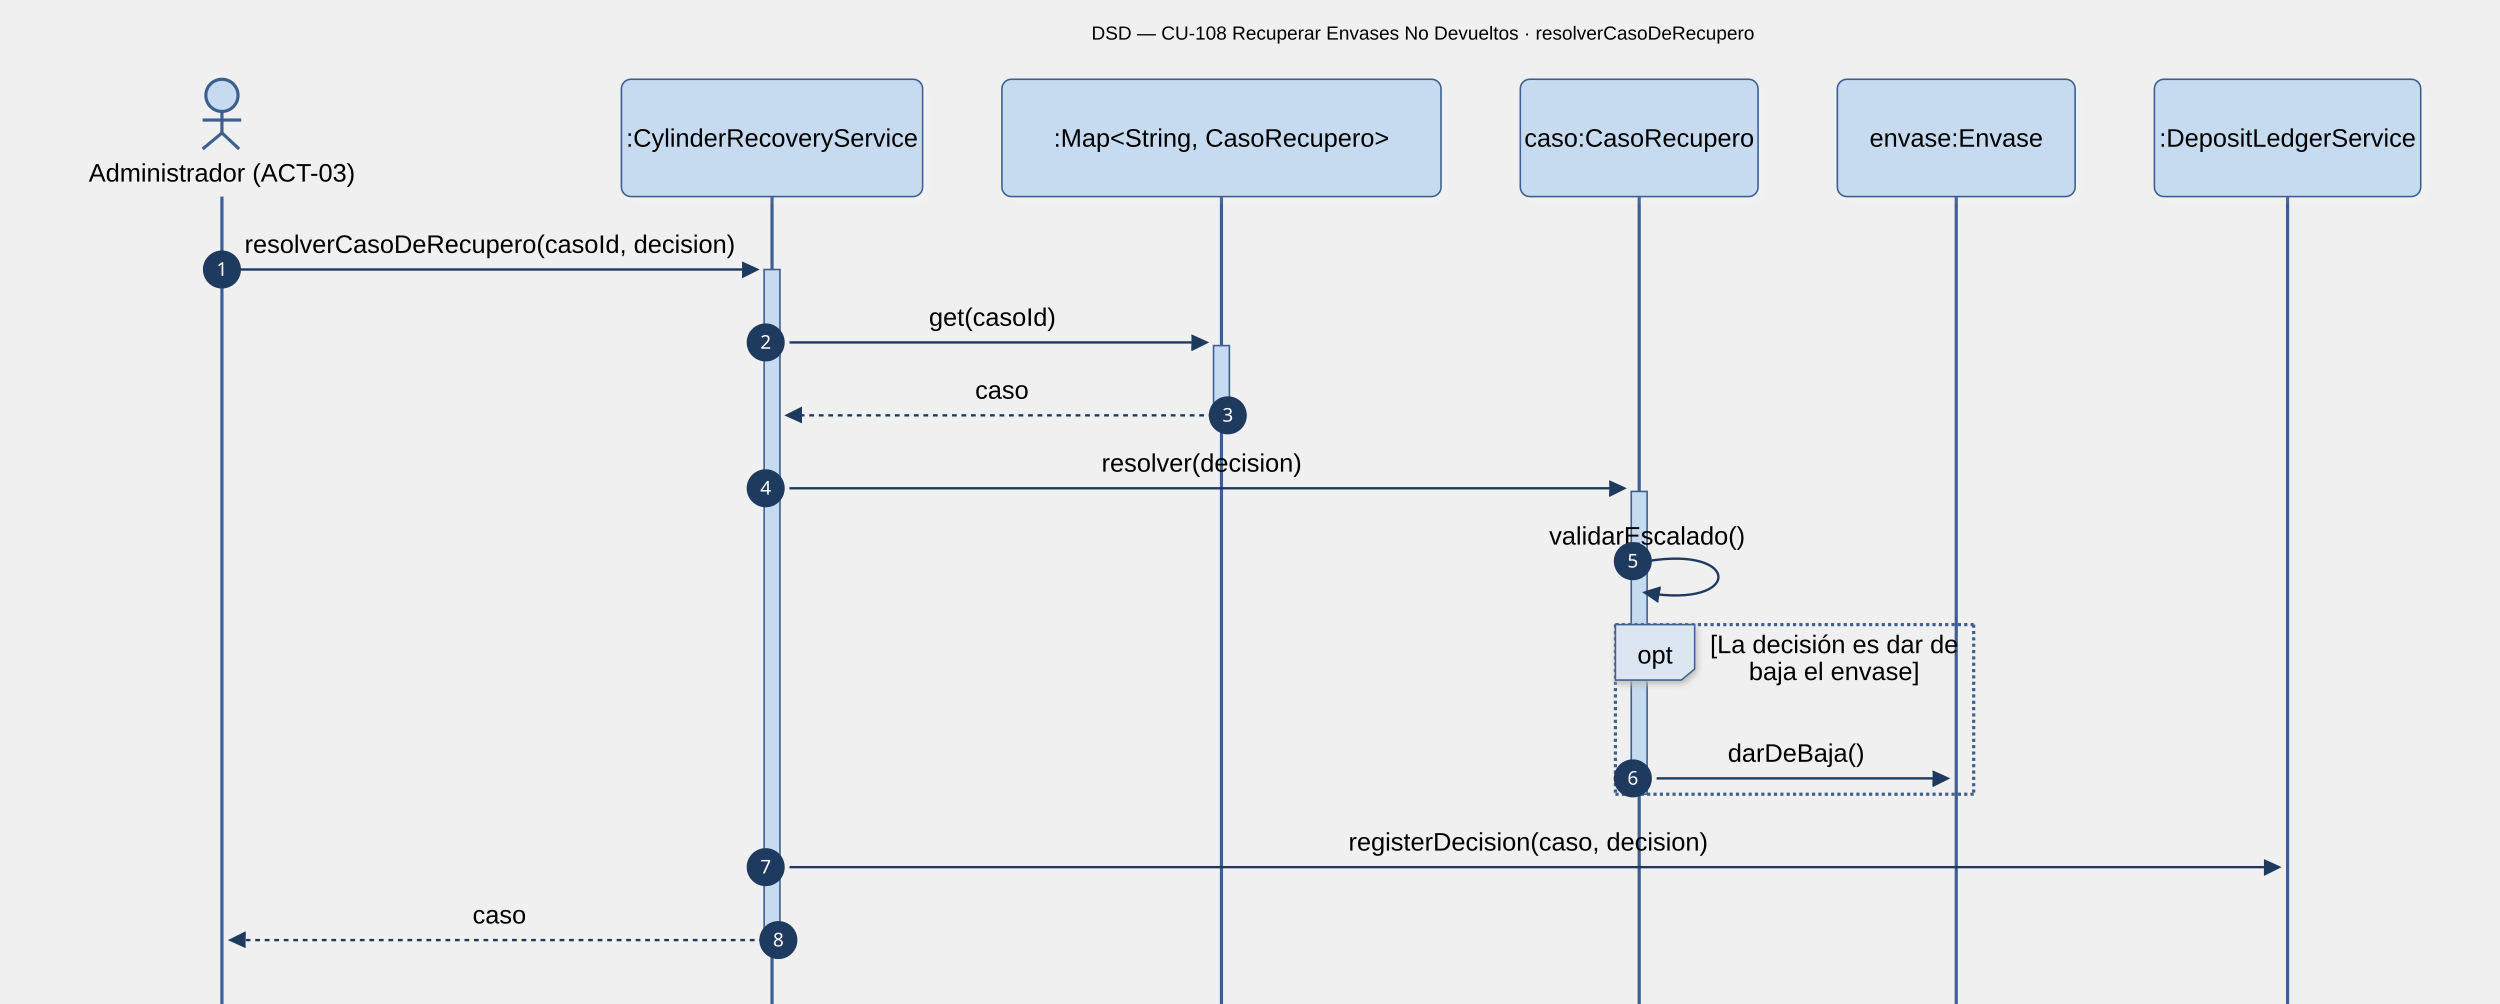
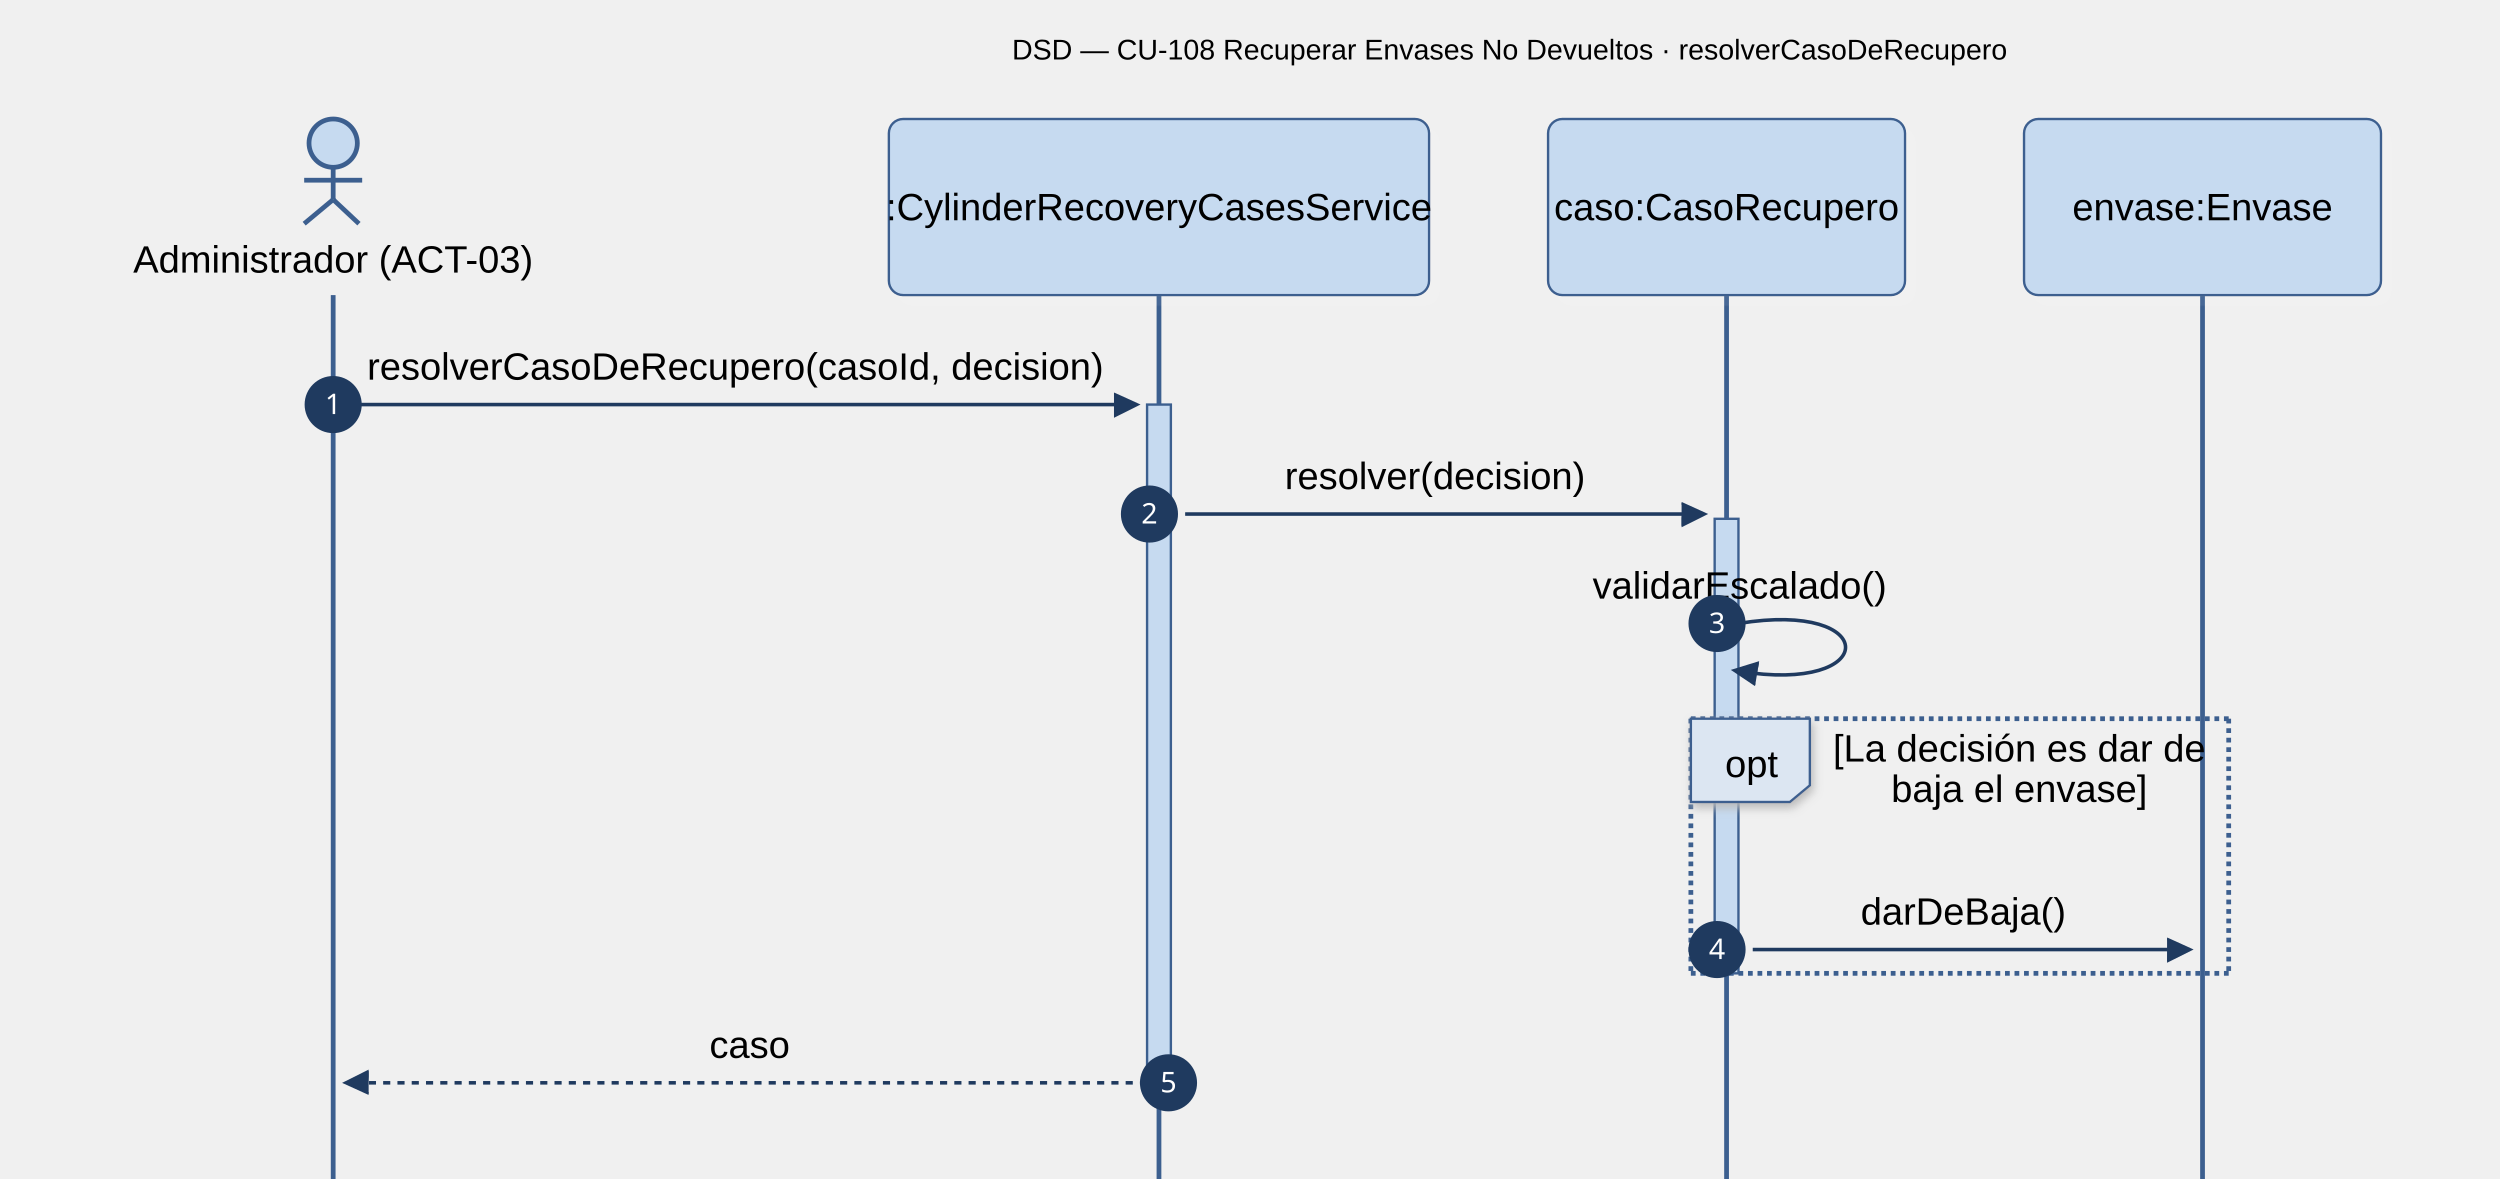
- <svg xmlns="http://www.w3.org/2000/svg" id="my-svg" width="100%" style="max-width: 1577px; background-color: white;" viewBox="-50 -50 1577 633" role="graphics-document document" aria-roledescription="sequence">
+ <svg xmlns="http://www.w3.org/2000/svg" id="my-svg" width="100%" style="max-width: 1050.5px; background-color: white;" viewBox="-50 -50 1050.5 495" role="graphics-document document" aria-roledescription="sequence">
  <g>
-     <line id="actor5" x1="1393" y1="74" x2="1393" y2="2000" class="actor-line 200" stroke-width="0.5px" stroke="#999" name="DEP" data-et="life-line" data-id="DEP" />
-     <g id="root-5" data-look="neo" data-et="participant" data-type="participant" data-id="DEP">
-       <rect x="1309" y="0" fill="#eaeaea" stroke="#666" width="168" height="74" name="DEP" rx="6" ry="6" class="actor actor-top" data-look="neo" filter="url(#my-svg-drop-shadow)" />
-       <text x="1393" y="37" dominant-baseline="central" alignment-baseline="central" class="actor actor-box" style="text-anchor: middle; font-size: 16px; font-weight: 400;">
-         <tspan x="1393" dy="0">:DepositLedgerService</tspan>
+     <line id="actor3" x1="875.5" y1="74" x2="875.5" y2="2000" class="actor-line 200" stroke-width="0.5px" stroke="#999" name="ENV" data-et="life-line" data-id="ENV" />
+     <g id="root-3" data-look="neo" data-et="participant" data-type="participant" data-id="ENV">
+       <rect x="800.5" y="0" fill="#eaeaea" stroke="#666" width="150" height="74" name="ENV" rx="6" ry="6" class="actor actor-top" data-look="neo" filter="url(#my-svg-drop-shadow)" />
+       <text x="875.5" y="37" dominant-baseline="central" alignment-baseline="central" class="actor actor-box" style="text-anchor: middle; font-size: 16px; font-weight: 400;">
+         <tspan x="875.5" dy="0">envase:Envase</tspan>
      </text>
    </g>
  </g>
  <g>
-     <line id="actor4" x1="1184" y1="74" x2="1184" y2="2000" class="actor-line 200" stroke-width="0.5px" stroke="#999" name="ENV" data-et="life-line" data-id="ENV" />
-     <g id="root-4" data-look="neo" data-et="participant" data-type="participant" data-id="ENV">
-       <rect x="1109" y="0" fill="#eaeaea" stroke="#666" width="150" height="74" name="ENV" rx="6" ry="6" class="actor actor-top" data-look="neo" filter="url(#my-svg-drop-shadow)" />
-       <text x="1184" y="37" dominant-baseline="central" alignment-baseline="central" class="actor actor-box" style="text-anchor: middle; font-size: 16px; font-weight: 400;">
-         <tspan x="1184" dy="0">envase:Envase</tspan>
+     <line id="actor2" x1="675.5" y1="74" x2="675.5" y2="2000" class="actor-line 200" stroke-width="0.5px" stroke="#999" name="CAS" data-et="life-line" data-id="CAS" />
+     <g id="root-2" data-look="neo" data-et="participant" data-type="participant" data-id="CAS">
+       <rect x="600.5" y="0" fill="#eaeaea" stroke="#666" width="150" height="74" name="CAS" rx="6" ry="6" class="actor actor-top" data-look="neo" filter="url(#my-svg-drop-shadow)" />
+       <text x="675.5" y="37" dominant-baseline="central" alignment-baseline="central" class="actor actor-box" style="text-anchor: middle; font-size: 16px; font-weight: 400;">
+         <tspan x="675.5" dy="0">caso:CasoRecupero</tspan>
      </text>
    </g>
  </g>
  <g>
-     <line id="actor3" x1="984" y1="74" x2="984" y2="2000" class="actor-line 200" stroke-width="0.5px" stroke="#999" name="CAS" data-et="life-line" data-id="CAS" />
-     <g id="root-3" data-look="neo" data-et="participant" data-type="participant" data-id="CAS">
-       <rect x="909" y="0" fill="#eaeaea" stroke="#666" width="150" height="74" name="CAS" rx="6" ry="6" class="actor actor-top" data-look="neo" filter="url(#my-svg-drop-shadow)" />
-       <text x="984" y="37" dominant-baseline="central" alignment-baseline="central" class="actor actor-box" style="text-anchor: middle; font-size: 16px; font-weight: 400;">
-         <tspan x="984" dy="0">caso:CasoRecupero</tspan>
-       </text>
-     </g>
-   </g>
-   <g>
-     <line id="actor2" x1="720.5" y1="74" x2="720.5" y2="2000" class="actor-line 200" stroke-width="0.5px" stroke="#999" name="COL" data-et="life-line" data-id="COL" />
-     <g id="root-2" data-look="neo" data-et="participant" data-type="participant" data-id="COL">
-       <rect x="582" y="0" fill="#eaeaea" stroke="#666" width="277" height="74" name="COL" rx="6" ry="6" class="actor actor-top" data-look="neo" filter="url(#my-svg-drop-shadow)" />
-       <text x="720.5" y="37" dominant-baseline="central" alignment-baseline="central" class="actor actor-box" style="text-anchor: middle; font-size: 16px; font-weight: 400;">
-         <tspan x="720.5" dy="0">:Map&lt;String, CasoRecupero&gt;</tspan>
-       </text>
-     </g>
-   </g>
-   <g>
-     <line id="actor1" x1="437" y1="74" x2="437" y2="2000" class="actor-line 200" stroke-width="0.5px" stroke="#999" name="SRV" data-et="life-line" data-id="SRV" />
-     <g id="root-1" data-look="neo" data-et="participant" data-type="participant" data-id="SRV">
-       <rect x="342" y="0" fill="#eaeaea" stroke="#666" width="190" height="74" name="SRV" rx="6" ry="6" class="actor actor-top" data-look="neo" filter="url(#my-svg-drop-shadow)" />
+     <line id="actor1" x1="437" y1="74" x2="437" y2="2000" class="actor-line 200" stroke-width="0.5px" stroke="#999" name="CCS" data-et="life-line" data-id="CCS" />
+     <g id="root-1" data-look="neo" data-et="participant" data-type="participant" data-id="CCS">
+       <rect x="323.5" y="0" fill="#eaeaea" stroke="#666" width="227" height="74" name="CCS" rx="6" ry="6" class="actor actor-top" data-look="neo" filter="url(#my-svg-drop-shadow)" />
      <text x="437" y="37" dominant-baseline="central" alignment-baseline="central" class="actor actor-box" style="text-anchor: middle; font-size: 16px; font-weight: 400;">
-         <tspan x="437" dy="0">:CylinderRecoveryService</tspan>
+         <tspan x="437" dy="0">:CylinderRecoveryCasesService</tspan>
      </text>
    </g>
  </g>
  <g>
    <line id="actor0" x1="90" y1="74" x2="90" y2="2000" class="actor-line 200" stroke-width="0.5px" stroke="#999" name="ADM" data-et="life-line" data-id="ADM" />
  </g>
  <style>#my-svg{font-family:Arial,Helvetica,sans-serif;font-size:12px;fill:#000000;}@keyframes edge-animation-frame{from{stroke-dashoffset:0;}}@keyframes dash{to{stroke-dashoffset:0;}}#my-svg .edge-animation-slow{stroke-dasharray:9,5!important;stroke-dashoffset:900;animation:dash 50s linear infinite;stroke-linecap:round;}#my-svg .edge-animation-fast{stroke-dasharray:9,5!important;stroke-dashoffset:900;animation:dash 20s linear infinite;stroke-linecap:round;}#my-svg .error-icon{fill:hsl(31.429, 58.333%, 90.882%);}#my-svg .error-text{fill:rgb(9.688, 22.604, 36.812);stroke:rgb(9.688, 22.604, 36.812);}#my-svg .edge-thickness-normal{stroke-width:1px;}#my-svg .edge-thickness-thick{stroke-width:3.5px;}#my-svg .edge-pattern-solid{stroke-dasharray:0;}#my-svg .edge-thickness-invisible{stroke-width:0;fill:none;}#my-svg .edge-pattern-dashed{stroke-dasharray:3;}#my-svg .edge-pattern-dotted{stroke-dasharray:2;}#my-svg .marker{fill:#1F3A5F;stroke:#1F3A5F;}#my-svg .marker.cross{stroke:#1F3A5F;}#my-svg svg{font-family:Arial,Helvetica,sans-serif;font-size:12px;}#my-svg p{margin:0;}#my-svg .actor{stroke:#3C5F8F;fill:#C6DAF0;stroke-width:1;}#my-svg rect.actor.outer-path[data-look="neo"]{filter:drop-shadow( 1px 2px 2px rgba(185,185,185,1));}#my-svg rect.note[data-look="neo"]{stroke:#3C5F8F;fill:#FFFFFF;filter:drop-shadow( 1px 2px 2px rgba(185,185,185,1));}#my-svg text.actor&gt;tspan{fill:#000000;stroke:none;}#my-svg .actor-line{stroke:#3C5F8F;}#my-svg .innerArc{stroke-width:1.5;stroke-dasharray:none;}#my-svg .messageLine0{stroke-width:1.5;stroke-dasharray:none;stroke:#1F3A5F;}#my-svg .messageLine1{stroke-width:1.5;stroke-dasharray:2,2;stroke:#1F3A5F;}#my-svg [id$="-arrowhead"] path{fill:#1F3A5F;stroke:#1F3A5F;}#my-svg .sequenceNumber{fill:#FFFFFF;}#my-svg [id$="-sequencenumber"]{fill:#1F3A5F;}#my-svg [id$="-crosshead"] path{fill:#1F3A5F;stroke:#1F3A5F;}#my-svg .messageText{fill:#000000;stroke:none;}#my-svg .labelBox{stroke:#3C5F8F;fill:#DCE6F2;filter:drop-shadow( 1px 2px 2px rgba(185,185,185,1));}#my-svg .labelText,#my-svg .labelText&gt;tspan{fill:#000000;stroke:none;}#my-svg .loopText,#my-svg .loopText&gt;tspan{fill:#000000;stroke:none;}#my-svg .sectionTitle,#my-svg .sectionTitle&gt;tspan{fill:#000000;stroke:none;}#my-svg .loopLine{stroke-width:2px;stroke-dasharray:2,2;stroke:#3C5F8F;fill:#3C5F8F;}#my-svg .note{stroke:#3C5F8F;fill:#FFFFFF;}#my-svg .noteText,#my-svg .noteText&gt;tspan{fill:#000000;stroke:none;}#my-svg .activation0{fill:#C6DAF0;stroke:#3C5F8F;}#my-svg .activation1{fill:#C6DAF0;stroke:#3C5F8F;}#my-svg .activation2{fill:#C6DAF0;stroke:#3C5F8F;}#my-svg .actorPopupMenu{position:absolute;}#my-svg .actorPopupMenuPanel{position:absolute;fill:#C6DAF0;box-shadow:0px 8px 16px 0px rgba(0,0,0,0.2);filter:drop-shadow(3px 5px 2px rgb(0 0 0 / 0.4));}#my-svg .actor-man circle,#my-svg line{fill:#C6DAF0;stroke-width:2px;}#my-svg g rect.rect{filter:drop-shadow( 1px 2px 2px rgba(185,185,185,1));stroke:#3C5F8F;}#my-svg .node .neo-node{stroke:#3C5F8F;}#my-svg [data-look="neo"].node rect,#my-svg [data-look="neo"].cluster rect,#my-svg [data-look="neo"].node polygon{stroke:url(#my-svg-gradient);filter:drop-shadow( 1px 2px 2px rgba(185,185,185,1));}#my-svg [data-look="neo"].swimlane.cluster rect{filter:none;}#my-svg [data-look="neo"].node path{stroke:url(#my-svg-gradient);stroke-width:1px;}#my-svg [data-look="neo"].node .outer-path{filter:drop-shadow( 1px 2px 2px rgba(185,185,185,1));}#my-svg [data-look="neo"].node .neo-line path{stroke:#3C5F8F;filter:none;}#my-svg [data-look="neo"].node circle{stroke:url(#my-svg-gradient);filter:drop-shadow( 1px 2px 2px rgba(185,185,185,1));}#my-svg [data-look="neo"].node circle .state-start{fill:#000000;}#my-svg [data-look="neo"].icon-shape .icon{fill:url(#my-svg-gradient);filter:drop-shadow( 1px 2px 2px rgba(185,185,185,1));}#my-svg [data-look="neo"].icon-shape .icon-neo path{stroke:url(#my-svg-gradient);filter:drop-shadow( 1px 2px 2px rgba(185,185,185,1));}#my-svg :root{--mermaid-font-family:"trebuchet ms",verdana,arial,sans-serif;}</style>
  <g />
  <defs>
    <symbol id="my-svg-computer" width="24" height="24">
      <path transform="scale(.5)" d="M2 2v13h20v-13h-20zm18 11h-16v-9h16v9zm-10.228 6l.466-1h3.524l.467 1h-4.457zm14.228 3h-24l2-6h2.104l-1.33 4h18.45l-1.297-4h2.073l2 6zm-5-10h-14v-7h14v7z" />
    </symbol>
  </defs>
  <defs>
    <symbol id="my-svg-database" fill-rule="evenodd" clip-rule="evenodd">
      <path transform="scale(.5)" d="M12.258.001l.256.004.255.005.253.008.251.01.249.012.247.015.246.016.242.019.241.02.239.023.236.024.233.027.231.028.229.031.225.032.223.034.22.036.217.038.214.04.211.041.208.043.205.045.201.046.198.048.194.05.191.051.187.053.183.054.18.056.175.057.172.059.168.06.163.061.16.063.155.064.15.066.074.033.073.033.071.034.07.034.069.035.068.035.067.035.066.035.064.036.064.036.062.036.06.036.06.037.058.037.058.037.055.038.055.038.053.038.052.038.051.039.05.039.048.039.047.039.045.04.044.04.043.04.041.04.04.041.039.041.037.041.036.041.034.041.033.042.032.042.03.042.029.042.027.042.026.043.024.043.023.043.021.043.02.043.018.044.017.043.015.044.013.044.012.044.011.045.009.044.007.045.006.045.004.045.002.045.001.045v17l-.001.045-.002.045-.004.045-.006.045-.007.045-.009.044-.011.045-.012.044-.013.044-.015.044-.017.043-.018.044-.02.043-.021.043-.023.043-.024.043-.026.043-.027.042-.029.042-.03.042-.032.042-.033.042-.034.041-.036.041-.037.041-.039.041-.04.041-.041.04-.043.04-.044.04-.045.04-.047.039-.048.039-.05.039-.051.039-.052.038-.053.038-.055.038-.055.038-.058.037-.058.037-.06.037-.06.036-.062.036-.064.036-.064.036-.066.035-.067.035-.068.035-.069.035-.07.034-.071.034-.073.033-.074.033-.15.066-.155.064-.16.063-.163.061-.168.06-.172.059-.175.057-.18.056-.183.054-.187.053-.191.051-.194.05-.198.048-.201.046-.205.045-.208.043-.211.041-.214.04-.217.038-.22.036-.223.034-.225.032-.229.031-.231.028-.233.027-.236.024-.239.023-.241.02-.242.019-.246.016-.247.015-.249.012-.251.01-.253.008-.255.005-.256.004-.258.001-.258-.001-.256-.004-.255-.005-.253-.008-.251-.01-.249-.012-.247-.015-.245-.016-.243-.019-.241-.02-.238-.023-.236-.024-.234-.027-.231-.028-.228-.031-.226-.032-.223-.034-.22-.036-.217-.038-.214-.04-.211-.041-.208-.043-.204-.045-.201-.046-.198-.048-.195-.05-.19-.051-.187-.053-.184-.054-.179-.056-.176-.057-.172-.059-.167-.06-.164-.061-.159-.063-.155-.064-.151-.066-.074-.033-.072-.033-.072-.034-.07-.034-.069-.035-.068-.035-.067-.035-.066-.035-.064-.036-.063-.036-.062-.036-.061-.036-.06-.037-.058-.037-.057-.037-.056-.038-.055-.038-.053-.038-.052-.038-.051-.039-.049-.039-.049-.039-.046-.039-.046-.04-.044-.04-.043-.04-.041-.04-.04-.041-.039-.041-.037-.041-.036-.041-.034-.041-.033-.042-.032-.042-.03-.042-.029-.042-.027-.042-.026-.043-.024-.043-.023-.043-.021-.043-.02-.043-.018-.044-.017-.043-.015-.044-.013-.044-.012-.044-.011-.045-.009-.044-.007-.045-.006-.045-.004-.045-.002-.045-.001-.045v-17l.001-.045.002-.045.004-.045.006-.045.007-.045.009-.044.011-.045.012-.044.013-.044.015-.044.017-.043.018-.044.02-.043.021-.043.023-.043.024-.043.026-.043.027-.042.029-.042.03-.042.032-.042.033-.042.034-.041.036-.041.037-.041.039-.041.04-.041.041-.04.043-.04.044-.04.046-.04.046-.039.049-.039.049-.039.051-.039.052-.038.053-.038.055-.038.056-.038.057-.037.058-.037.06-.037.061-.036.062-.036.063-.036.064-.036.066-.035.067-.035.068-.035.069-.035.07-.034.072-.034.072-.033.074-.033.151-.066.155-.064.159-.063.164-.061.167-.06.172-.059.176-.057.179-.056.184-.054.187-.053.19-.051.195-.05.198-.048.201-.046.204-.045.208-.043.211-.041.214-.04.217-.038.22-.036.223-.034.226-.032.228-.031.231-.028.234-.027.236-.024.238-.023.241-.02.243-.019.245-.016.247-.015.249-.012.251-.01.253-.008.255-.005.256-.004.258-.001.258.001zm-9.258 20.499v.01l.001.021.003.021.004.022.005.021.006.022.007.022.009.023.01.022.011.023.012.023.013.023.015.023.016.024.017.023.018.024.019.024.021.024.022.025.023.024.024.025.052.049.056.05.061.051.066.051.07.051.075.051.079.052.084.052.088.052.092.052.097.052.102.051.105.052.11.052.114.051.119.051.123.051.127.05.131.05.135.05.139.048.144.049.147.047.152.047.155.047.16.045.163.045.167.043.171.043.176.041.178.041.183.039.187.039.19.037.194.035.197.035.202.033.204.031.209.03.212.029.216.027.219.025.222.024.226.021.23.02.233.018.236.016.24.015.243.012.246.01.249.008.253.005.256.004.259.001.26-.001.257-.004.254-.005.25-.008.247-.011.244-.012.241-.014.237-.016.233-.018.231-.021.226-.021.224-.024.22-.026.216-.027.212-.028.21-.031.205-.031.202-.034.198-.034.194-.036.191-.037.187-.039.183-.04.179-.04.175-.042.172-.043.168-.044.163-.045.16-.046.155-.046.152-.047.148-.048.143-.049.139-.049.136-.05.131-.05.126-.05.123-.051.118-.052.114-.051.11-.052.106-.052.101-.052.096-.052.092-.052.088-.053.083-.051.079-.052.074-.052.07-.051.065-.051.06-.051.056-.05.051-.05.023-.024.023-.025.021-.024.02-.024.019-.024.018-.024.017-.024.015-.023.014-.024.013-.023.012-.023.01-.023.01-.022.008-.022.006-.022.006-.022.004-.022.004-.021.001-.021.001-.021v-4.127l-.077.055-.08.053-.083.054-.085.053-.087.052-.09.052-.093.051-.095.05-.097.05-.1.049-.102.049-.105.048-.106.047-.109.047-.111.046-.114.045-.115.045-.118.044-.12.043-.122.042-.124.042-.126.041-.128.04-.13.04-.132.038-.134.038-.135.037-.138.037-.139.035-.142.035-.143.034-.144.033-.147.032-.148.031-.15.03-.151.03-.153.029-.154.027-.156.027-.158.026-.159.025-.161.024-.162.023-.163.022-.165.021-.166.02-.167.019-.169.018-.169.017-.171.016-.173.015-.173.014-.175.013-.175.012-.177.011-.178.01-.179.008-.179.008-.181.006-.182.005-.182.004-.184.003-.184.002h-.37l-.184-.002-.184-.003-.182-.004-.182-.005-.181-.006-.179-.008-.179-.008-.178-.01-.176-.011-.176-.012-.175-.013-.173-.014-.172-.015-.171-.016-.17-.017-.169-.018-.167-.019-.166-.02-.165-.021-.163-.022-.162-.023-.161-.024-.159-.025-.157-.026-.156-.027-.155-.027-.153-.029-.151-.03-.15-.03-.148-.031-.146-.032-.145-.033-.143-.034-.141-.035-.14-.035-.137-.037-.136-.037-.134-.038-.132-.038-.13-.04-.128-.04-.126-.041-.124-.042-.122-.042-.12-.044-.117-.043-.116-.045-.113-.045-.112-.046-.109-.047-.106-.047-.105-.048-.102-.049-.1-.049-.097-.05-.095-.05-.093-.052-.09-.051-.087-.052-.085-.053-.083-.054-.08-.054-.077-.054v4.127zm0-5.654v.011l.001.021.003.021.004.021.005.022.006.022.007.022.009.022.01.022.011.023.012.023.013.023.015.024.016.023.017.024.018.024.019.024.021.024.022.024.023.025.024.024.052.05.056.05.061.05.066.051.07.051.075.052.079.051.084.052.088.052.092.052.097.052.102.052.105.052.11.051.114.051.119.052.123.05.127.051.131.05.135.049.139.049.144.048.147.048.152.047.155.046.16.045.163.045.167.044.171.042.176.042.178.04.183.04.187.038.19.037.194.036.197.034.202.033.204.032.209.03.212.028.216.027.219.025.222.024.226.022.23.02.233.018.236.016.24.014.243.012.246.01.249.008.253.006.256.003.259.001.26-.001.257-.003.254-.006.25-.008.247-.01.244-.012.241-.015.237-.016.233-.018.231-.02.226-.022.224-.024.22-.025.216-.027.212-.029.21-.03.205-.032.202-.033.198-.035.194-.036.191-.037.187-.039.183-.039.179-.041.175-.042.172-.043.168-.044.163-.045.16-.045.155-.047.152-.047.148-.048.143-.048.139-.05.136-.049.131-.05.126-.051.123-.051.118-.051.114-.052.11-.052.106-.052.101-.052.096-.052.092-.052.088-.052.083-.052.079-.052.074-.051.07-.052.065-.051.06-.05.056-.051.051-.049.023-.025.023-.024.021-.025.02-.024.019-.024.018-.024.017-.024.015-.023.014-.023.013-.024.012-.022.01-.023.01-.023.008-.022.006-.022.006-.022.004-.021.004-.022.001-.021.001-.021v-4.139l-.077.054-.08.054-.083.054-.085.052-.087.053-.09.051-.093.051-.095.051-.097.05-.1.049-.102.049-.105.048-.106.047-.109.047-.111.046-.114.045-.115.044-.118.044-.12.044-.122.042-.124.042-.126.041-.128.04-.13.039-.132.039-.134.038-.135.037-.138.036-.139.036-.142.035-.143.033-.144.033-.147.033-.148.031-.15.03-.151.03-.153.028-.154.028-.156.027-.158.026-.159.025-.161.024-.162.023-.163.022-.165.021-.166.02-.167.019-.169.018-.169.017-.171.016-.173.015-.173.014-.175.013-.175.012-.177.011-.178.009-.179.009-.179.007-.181.007-.182.005-.182.004-.184.003-.184.002h-.37l-.184-.002-.184-.003-.182-.004-.182-.005-.181-.007-.179-.007-.179-.009-.178-.009-.176-.011-.176-.012-.175-.013-.173-.014-.172-.015-.171-.016-.17-.017-.169-.018-.167-.019-.166-.02-.165-.021-.163-.022-.162-.023-.161-.024-.159-.025-.157-.026-.156-.027-.155-.028-.153-.028-.151-.03-.15-.03-.148-.031-.146-.033-.145-.033-.143-.033-.141-.035-.14-.036-.137-.036-.136-.037-.134-.038-.132-.039-.13-.039-.128-.04-.126-.041-.124-.042-.122-.043-.12-.043-.117-.044-.116-.044-.113-.046-.112-.046-.109-.046-.106-.047-.105-.048-.102-.049-.1-.049-.097-.05-.095-.051-.093-.051-.09-.051-.087-.053-.085-.052-.083-.054-.08-.054-.077-.054v4.139zm0-5.666v.011l.001.02.003.022.004.021.005.022.006.021.007.022.009.023.01.022.011.023.012.023.013.023.015.023.016.024.017.024.018.023.019.024.021.025.022.024.023.024.024.025.052.05.056.05.061.05.066.051.07.051.075.052.079.051.084.052.088.052.092.052.097.052.102.052.105.051.11.052.114.051.119.051.123.051.127.05.131.05.135.05.139.049.144.048.147.048.152.047.155.046.16.045.163.045.167.043.171.043.176.042.178.04.183.04.187.038.19.037.194.036.197.034.202.033.204.032.209.03.212.028.216.027.219.025.222.024.226.021.23.02.233.018.236.017.24.014.243.012.246.01.249.008.253.006.256.003.259.001.26-.001.257-.003.254-.006.25-.008.247-.01.244-.013.241-.014.237-.016.233-.018.231-.02.226-.022.224-.024.22-.025.216-.027.212-.029.21-.03.205-.032.202-.033.198-.035.194-.036.191-.037.187-.039.183-.039.179-.041.175-.042.172-.043.168-.044.163-.045.16-.045.155-.047.152-.047.148-.048.143-.049.139-.049.136-.049.131-.051.126-.05.123-.051.118-.052.114-.051.11-.052.106-.052.101-.052.096-.052.092-.052.088-.052.083-.052.079-.052.074-.052.07-.051.065-.051.06-.051.056-.05.051-.049.023-.025.023-.025.021-.024.02-.024.019-.024.018-.024.017-.024.015-.023.014-.024.013-.023.012-.023.01-.022.01-.023.008-.022.006-.022.006-.022.004-.022.004-.021.001-.021.001-.021v-4.153l-.077.054-.08.054-.083.053-.085.053-.087.053-.09.051-.093.051-.095.051-.097.05-.1.049-.102.048-.105.048-.106.048-.109.046-.111.046-.114.046-.115.044-.118.044-.12.043-.122.043-.124.042-.126.041-.128.04-.13.039-.132.039-.134.038-.135.037-.138.036-.139.036-.142.034-.143.034-.144.033-.147.032-.148.032-.15.03-.151.03-.153.028-.154.028-.156.027-.158.026-.159.024-.161.024-.162.023-.163.023-.165.021-.166.02-.167.019-.169.018-.169.017-.171.016-.173.015-.173.014-.175.013-.175.012-.177.01-.178.01-.179.009-.179.007-.181.006-.182.006-.182.004-.184.003-.184.001-.185.001-.185-.001-.184-.001-.184-.003-.182-.004-.182-.006-.181-.006-.179-.007-.179-.009-.178-.01-.176-.01-.176-.012-.175-.013-.173-.014-.172-.015-.171-.016-.17-.017-.169-.018-.167-.019-.166-.02-.165-.021-.163-.023-.162-.023-.161-.024-.159-.024-.157-.026-.156-.027-.155-.028-.153-.028-.151-.03-.15-.03-.148-.032-.146-.032-.145-.033-.143-.034-.141-.034-.14-.036-.137-.036-.136-.037-.134-.038-.132-.039-.13-.039-.128-.041-.126-.041-.124-.041-.122-.043-.12-.043-.117-.044-.116-.044-.113-.046-.112-.046-.109-.046-.106-.048-.105-.048-.102-.048-.1-.05-.097-.049-.095-.051-.093-.051-.09-.052-.087-.052-.085-.053-.083-.053-.08-.054-.077-.054v4.153zm8.74-8.179l-.257.004-.254.005-.25.008-.247.011-.244.012-.241.014-.237.016-.233.018-.231.021-.226.022-.224.023-.22.026-.216.027-.212.028-.21.031-.205.032-.202.033-.198.034-.194.036-.191.038-.187.038-.183.04-.179.041-.175.042-.172.043-.168.043-.163.045-.16.046-.155.046-.152.048-.148.048-.143.048-.139.049-.136.05-.131.05-.126.051-.123.051-.118.051-.114.052-.11.052-.106.052-.101.052-.096.052-.092.052-.088.052-.083.052-.079.052-.074.051-.07.052-.065.051-.06.05-.056.05-.051.05-.023.025-.023.024-.021.024-.02.025-.019.024-.018.024-.017.023-.015.024-.014.023-.013.023-.012.023-.01.023-.01.022-.008.022-.006.023-.006.021-.004.022-.004.021-.001.021-.001.021.001.021.001.021.004.021.004.022.006.021.006.023.008.022.01.022.01.023.012.023.013.023.014.023.015.024.017.023.018.024.019.024.02.025.021.024.023.024.023.025.051.05.056.05.06.05.065.051.07.052.074.051.079.052.083.052.088.052.092.052.096.052.101.052.106.052.11.052.114.052.118.051.123.051.126.051.131.05.136.05.139.049.143.048.148.048.152.048.155.046.16.046.163.045.168.043.172.043.175.042.179.041.183.04.187.038.191.038.194.036.198.034.202.033.205.032.21.031.212.028.216.027.22.026.224.023.226.022.231.021.233.018.237.016.241.014.244.012.247.011.25.008.254.005.257.004.26.001.26-.001.257-.004.254-.005.25-.008.247-.011.244-.012.241-.014.237-.016.233-.018.231-.021.226-.022.224-.023.22-.026.216-.027.212-.028.21-.031.205-.032.202-.033.198-.034.194-.036.191-.038.187-.038.183-.04.179-.041.175-.042.172-.043.168-.043.163-.045.16-.046.155-.046.152-.048.148-.048.143-.048.139-.049.136-.05.131-.05.126-.051.123-.051.118-.051.114-.052.11-.052.106-.052.101-.052.096-.052.092-.052.088-.052.083-.052.079-.052.074-.051.07-.052.065-.051.06-.05.056-.05.051-.05.023-.025.023-.024.021-.024.02-.025.019-.024.018-.024.017-.023.015-.024.014-.023.013-.023.012-.023.01-.023.01-.022.008-.022.006-.023.006-.021.004-.022.004-.021.001-.021.001-.021-.001-.021-.001-.021-.004-.021-.004-.022-.006-.021-.006-.023-.008-.022-.01-.022-.01-.023-.012-.023-.013-.023-.014-.023-.015-.024-.017-.023-.018-.024-.019-.024-.02-.025-.021-.024-.023-.024-.023-.025-.051-.05-.056-.05-.06-.05-.065-.051-.07-.052-.074-.051-.079-.052-.083-.052-.088-.052-.092-.052-.096-.052-.101-.052-.106-.052-.11-.052-.114-.052-.118-.051-.123-.051-.126-.051-.131-.05-.136-.05-.139-.049-.143-.048-.148-.048-.152-.048-.155-.046-.16-.046-.163-.045-.168-.043-.172-.043-.175-.042-.179-.041-.183-.04-.187-.038-.191-.038-.194-.036-.198-.034-.202-.033-.205-.032-.21-.031-.212-.028-.216-.027-.22-.026-.224-.023-.226-.022-.231-.021-.233-.018-.237-.016-.241-.014-.244-.012-.247-.011-.25-.008-.254-.005-.257-.004-.26-.001-.26.001z" />
    </symbol>
  </defs>
  <defs>
    <symbol id="my-svg-clock" width="24" height="24">
      <path transform="scale(.5)" d="M12 2c5.514 0 10 4.486 10 10s-4.486 10-10 10-10-4.486-10-10 4.486-10 10-10zm0-2c-6.627 0-12 5.373-12 12s5.373 12 12 12 12-5.373 12-12-5.373-12-12-12zm5.848 12.459c.202.038.202.333.001.372-1.907.361-6.045 1.111-6.547 1.111-.719 0-1.301-.582-1.301-1.301 0-.512.77-5.447 1.125-7.445.034-.192.312-.181.343.014l.985 6.238 5.394 1.011z" />
    </symbol>
  </defs>
  <defs>
    <marker id="my-svg-arrowhead" refX="7.9" refY="5" markerUnits="userSpaceOnUse" markerWidth="12" markerHeight="12" orient="auto-start-reverse">
      <path d="M -1 0 L 10 5 L 0 10 z" />
    </marker>
  </defs>
  <defs>
    <marker id="my-svg-crosshead" markerWidth="15" markerHeight="8" orient="auto" refX="4" refY="4.5">
      <path fill="none" stroke="#000000" stroke-width="1pt" d="M 1,2 L 6,7 M 6,2 L 1,7" style="stroke-dasharray: 0, 0;" />
    </marker>
  </defs>
  <defs>
    <marker id="my-svg-filled-head" refX="15.5" refY="7" markerWidth="20" markerHeight="28" orient="auto">
      <path d="M 18,7 L9,13 L14,7 L9,1 Z" />
    </marker>
  </defs>
  <defs>
    <marker id="my-svg-sequencenumber" refX="15" refY="15" markerWidth="60" markerHeight="40" orient="auto">
      <circle cx="15" cy="15" r="6" />
    </marker>
  </defs>
  <defs>
    <marker id="my-svg-solidTopArrowHead" refX="7.9" refY="7.25" markerUnits="userSpaceOnUse" markerWidth="12" markerHeight="12" orient="auto-start-reverse">
      <path d="M 0 0 L 10 8 L 0 8 z" />
    </marker>
  </defs>
  <defs>
    <marker id="my-svg-solidBottomArrowHead" refX="7.9" refY="0.75" markerUnits="userSpaceOnUse" markerWidth="12" markerHeight="12" orient="auto-start-reverse">
      <path d="M 0 0 L 10 0 L 0 8 z" />
    </marker>
  </defs>
  <defs>
    <marker id="my-svg-stickTopArrowHead" refX="7.5" refY="7" markerUnits="userSpaceOnUse" markerWidth="12" markerHeight="12" orient="auto-start-reverse">
      <path d="M 0 0 L 7 7" stroke="black" stroke-width="1.5" fill="none" />
    </marker>
  </defs>
  <defs>
    <marker id="my-svg-stickBottomArrowHead" refX="7.5" refY="0" markerUnits="userSpaceOnUse" markerWidth="12" markerHeight="12" orient="auto-start-reverse">
      <path d="M 0 7 L 7 0" stroke="black" stroke-width="1.5" fill="none" />
    </marker>
  </defs>
  <defs>
    <filter id="my-svg-drop-shadow" height="130%" width="130%">
      <feDropShadow dx="4" dy="4" stdDeviation="0" flood-opacity="0.06" flood-color="#FFFFFF" />
    </filter>
  </defs>
  <g>
-     <rect x="432" y="120" fill="#EDF2AE" stroke="#666" width="10" height="423" class="activation0" data-look="neo" />
+     <rect x="432" y="120" fill="#EDF2AE" stroke="#666" width="10" height="285" class="activation0" data-look="neo" />
  </g>
  <g>
-     <rect x="715.5" y="168" fill="#EDF2AE" stroke="#666" width="10" height="44" class="activation0" data-look="neo" />
+     <rect x="670.5" y="168" fill="#EDF2AE" stroke="#666" width="10" height="191" class="activation0" data-look="neo" />
  </g>
-   <g>
-     <rect x="979" y="260" fill="#EDF2AE" stroke="#666" width="10" height="191" class="activation0" data-look="neo" />
-   </g>
-   <g data-et="control-structure" data-id="i12">
-     <line x1="969" y1="344" x2="1195" y2="344" class="loopLine" />
-     <line x1="1195" y1="344" x2="1195" y2="451" class="loopLine" />
-     <line x1="969" y1="451" x2="1195" y2="451" class="loopLine" />
-     <line x1="969" y1="344" x2="969" y2="451" class="loopLine" />
-     <polygon points="969,344 1019,344 1019,372 1010.6,379 969,379" class="labelBox" />
-     <text x="994" y="364" text-anchor="middle" dominant-baseline="middle" alignment-baseline="middle" class="labelText" style="font-size: 16px; font-weight: 400;">opt</text>
-     <text x="1107" y="362" text-anchor="middle" class="loopText" style="font-size: 16px; font-weight: 400;">
-       <tspan x="1107">[La decisión es dar de</tspan>
+   <g data-et="control-structure" data-id="i8">
+     <line x1="660.5" y1="252" x2="886.5" y2="252" class="loopLine" />
+     <line x1="886.5" y1="252" x2="886.5" y2="359" class="loopLine" />
+     <line x1="660.5" y1="359" x2="886.5" y2="359" class="loopLine" />
+     <line x1="660.5" y1="252" x2="660.5" y2="359" class="loopLine" />
+     <polygon points="660.5,252 710.5,252 710.5,280 702.1,287 660.5,287" class="labelBox" />
+     <text x="686" y="272" text-anchor="middle" dominant-baseline="middle" alignment-baseline="middle" class="labelText" style="font-size: 16px; font-weight: 400;">opt</text>
+     <text x="798.5" y="270" text-anchor="middle" class="loopText" style="font-size: 16px; font-weight: 400;">
+       <tspan x="798.5">[La decisión es dar de</tspan>
    </text>
-     <text x="1107" y="379" text-anchor="middle" class="loopText" style="font-size: 16px; font-weight: 400;">
-       <tspan x="1107">baja el envase]</tspan>
+     <text x="798.5" y="287" text-anchor="middle" class="loopText" style="font-size: 16px; font-weight: 400;">
+       <tspan x="798.5">baja el envase]</tspan>
    </text>
  </g>
  <g class="actor-man actor-top" name="ADM" data-et="participant" data-type="actor" data-id="ADM" style="stroke: rgb(60, 95, 143);">
    <line id="actor-man-torso0" x1="90" y1="20.308" x2="90" y2="33.846" />
    <line id="actor-man-arms0" x1="77.815" y1="25.723" x2="102.185" y2="25.723" />
    <line x1="77.815" y1="44" x2="90" y2="33.846" />
    <line x1="90" y1="33.846" x2="100.831" y2="44" />
    <circle cx="90" cy="10.154" r="10.154" width="180" height="74" />
    <text x="90" y="59" dominant-baseline="central" alignment-baseline="central" class="actor actor-man" style="text-anchor: middle; font-size: 16px; font-weight: 400;">
      <tspan x="90" dy="0">Administrador (ACT-03)</tspan>
    </text>
  </g>
  <text x="259" y="89" text-anchor="middle" dominant-baseline="middle" alignment-baseline="middle" class="messageText" dy="1em" style="font-size: 16px; font-weight: 400;">resolverCasoDeRecupero(casoId, decision)</text>
-   <line x1="97" y1="120" x2="426" y2="120" class="messageLine0" data-et="message" data-id="i1" data-from="ADM" data-to="SRV" stroke-width="2" stroke="none" marker-end="url(#my-svg-arrowhead)" style="fill: none;" />
+   <line x1="97" y1="120" x2="426" y2="120" class="messageLine0" data-et="message" data-id="i1" data-from="ADM" data-to="CCS" stroke-width="2" stroke="none" marker-end="url(#my-svg-arrowhead)" style="fill: none;" />
  <line x1="90" y1="120" x2="90" y2="120" stroke-width="0" marker-start="url(#my-svg-sequencenumber)" />
  <text x="90" y="124" font-family="sans-serif" font-size="12px" text-anchor="middle" class="sequenceNumber">1</text>
-   <text x="576" y="135" text-anchor="middle" dominant-baseline="middle" alignment-baseline="middle" class="messageText" dy="1em" style="font-size: 16px; font-weight: 400;">get(casoId)</text>
-   <line x1="448" y1="166" x2="709.5" y2="166" class="messageLine0" data-et="message" data-id="i3" data-from="SRV" data-to="COL" stroke-width="2" stroke="none" marker-end="url(#my-svg-arrowhead)" style="fill: none;" />
+   <text x="553" y="135" text-anchor="middle" dominant-baseline="middle" alignment-baseline="middle" class="messageText" dy="1em" style="font-size: 16px; font-weight: 400;">resolver(decision)</text>
+   <line x1="448" y1="166" x2="664.5" y2="166" class="messageLine0" data-et="message" data-id="i3" data-from="CCS" data-to="CAS" stroke-width="2" stroke="none" marker-end="url(#my-svg-arrowhead)" style="fill: none;" />
  <line x1="433" y1="166" x2="433" y2="166" stroke-width="0" marker-start="url(#my-svg-sequencenumber)" />
  <text x="433" y="170" font-family="sans-serif" font-size="12px" text-anchor="middle" class="sequenceNumber">2</text>
-   <text x="582" y="181" text-anchor="middle" dominant-baseline="middle" alignment-baseline="middle" class="messageText" dy="1em" style="font-size: 16px; font-weight: 400;">caso</text>
-   <line x1="721.5" y1="212" x2="448" y2="212" class="messageLine1" data-et="message" data-id="i5" data-from="COL" data-to="SRV" stroke-width="2" stroke="none" marker-end="url(#my-svg-arrowhead)" style="stroke-dasharray: 3, 3; fill: none;" />
-   <line x1="724.5" y1="212" x2="724.5" y2="212" stroke-width="0" marker-start="url(#my-svg-sequencenumber)" />
-   <text x="724.5" y="216" font-family="sans-serif" font-size="12px" text-anchor="middle" class="sequenceNumber">3</text>
-   <text x="708" y="227" text-anchor="middle" dominant-baseline="middle" alignment-baseline="middle" class="messageText" dy="1em" style="font-size: 16px; font-weight: 400;">resolver(decision)</text>
-   <line x1="448" y1="258" x2="973" y2="258" class="messageLine0" data-et="message" data-id="i7" data-from="SRV" data-to="CAS" stroke-width="2" stroke="none" marker-end="url(#my-svg-arrowhead)" style="fill: none;" />
-   <line x1="433" y1="258" x2="433" y2="258" stroke-width="0" marker-start="url(#my-svg-sequencenumber)" />
-   <text x="433" y="262" font-family="sans-serif" font-size="12px" text-anchor="middle" class="sequenceNumber">4</text>
-   <text x="989" y="273" text-anchor="middle" dominant-baseline="middle" alignment-baseline="middle" class="messageText" dy="1em" style="font-size: 16px; font-weight: 400;">validarEscalado()</text>
-   <path d="M 989,304 C 1049,294 1049,334 989,324" class="messageLine0" data-et="message" data-id="i9" data-from="CAS" data-to="CAS" stroke-width="2" stroke="none" marker-end="url(#my-svg-arrowhead)" x1="995" style="fill: none;" />
-   <line x1="980" y1="304" x2="980" y2="304" stroke-width="0" marker-start="url(#my-svg-sequencenumber)" />
-   <text x="980" y="308" font-family="sans-serif" font-size="12px" text-anchor="middle" class="sequenceNumber">5</text>
-   <text x="1083" y="410" text-anchor="middle" dominant-baseline="middle" alignment-baseline="middle" class="messageText" dy="1em" style="font-size: 16px; font-weight: 400;">darDeBaja()</text>
-   <line x1="995" y1="441" x2="1177" y2="441" class="messageLine0" data-et="message" data-id="i11" data-from="CAS" data-to="ENV" stroke-width="2" stroke="none" marker-end="url(#my-svg-arrowhead)" style="fill: none;" />
-   <line x1="980" y1="441" x2="980" y2="441" stroke-width="0" marker-start="url(#my-svg-sequencenumber)" />
-   <text x="980" y="445" font-family="sans-serif" font-size="12px" text-anchor="middle" class="sequenceNumber">6</text>
-   <text x="914" y="466" text-anchor="middle" dominant-baseline="middle" alignment-baseline="middle" class="messageText" dy="1em" style="font-size: 16px; font-weight: 400;">registerDecision(caso, decision)</text>
-   <line x1="448" y1="497" x2="1386" y2="497" class="messageLine0" data-et="message" data-id="i14" data-from="SRV" data-to="DEP" stroke-width="2" stroke="none" marker-end="url(#my-svg-arrowhead)" style="fill: none;" />
-   <line x1="433" y1="497" x2="433" y2="497" stroke-width="0" marker-start="url(#my-svg-sequencenumber)" />
-   <text x="433" y="501" font-family="sans-serif" font-size="12px" text-anchor="middle" class="sequenceNumber">7</text>
-   <text x="265" y="512" text-anchor="middle" dominant-baseline="middle" alignment-baseline="middle" class="messageText" dy="1em" style="font-size: 16px; font-weight: 400;">caso</text>
-   <line x1="438" y1="543" x2="97" y2="543" class="messageLine1" data-et="message" data-id="i15" data-from="SRV" data-to="ADM" stroke-width="2" stroke="none" marker-end="url(#my-svg-arrowhead)" style="stroke-dasharray: 3, 3; fill: none;" />
-   <line x1="441" y1="543" x2="441" y2="543" stroke-width="0" marker-start="url(#my-svg-sequencenumber)" />
-   <text x="441" y="547" font-family="sans-serif" font-size="12px" text-anchor="middle" class="sequenceNumber">8</text>
-   <text x="638.5" y="-25">DSD — CU-108 Recuperar Envases No Devueltos · resolverCasoDeRecupero</text>
+   <text x="681" y="181" text-anchor="middle" dominant-baseline="middle" alignment-baseline="middle" class="messageText" dy="1em" style="font-size: 16px; font-weight: 400;">validarEscalado()</text>
+   <path d="M 680.5,212 C 740.5,202 740.5,242 680.5,232" class="messageLine0" data-et="message" data-id="i5" data-from="CAS" data-to="CAS" stroke-width="2" stroke="none" marker-end="url(#my-svg-arrowhead)" x1="686.5" style="fill: none;" />
+   <line x1="671.5" y1="212" x2="671.5" y2="212" stroke-width="0" marker-start="url(#my-svg-sequencenumber)" />
+   <text x="671.5" y="216" font-family="sans-serif" font-size="12px" text-anchor="middle" class="sequenceNumber">3</text>
+   <text x="775" y="318" text-anchor="middle" dominant-baseline="middle" alignment-baseline="middle" class="messageText" dy="1em" style="font-size: 16px; font-weight: 400;">darDeBaja()</text>
+   <line x1="686.5" y1="349" x2="868.5" y2="349" class="messageLine0" data-et="message" data-id="i7" data-from="CAS" data-to="ENV" stroke-width="2" stroke="none" marker-end="url(#my-svg-arrowhead)" style="fill: none;" />
+   <line x1="671.5" y1="349" x2="671.5" y2="349" stroke-width="0" marker-start="url(#my-svg-sequencenumber)" />
+   <text x="671.5" y="353" font-family="sans-serif" font-size="12px" text-anchor="middle" class="sequenceNumber">4</text>
+   <text x="265" y="374" text-anchor="middle" dominant-baseline="middle" alignment-baseline="middle" class="messageText" dy="1em" style="font-size: 16px; font-weight: 400;">caso</text>
+   <line x1="438" y1="405" x2="97" y2="405" class="messageLine1" data-et="message" data-id="i10" data-from="CCS" data-to="ADM" stroke-width="2" stroke="none" marker-end="url(#my-svg-arrowhead)" style="stroke-dasharray: 3, 3; fill: none;" />
+   <line x1="441" y1="405" x2="441" y2="405" stroke-width="0" marker-start="url(#my-svg-sequencenumber)" />
+   <text x="441" y="409" font-family="sans-serif" font-size="12px" text-anchor="middle" class="sequenceNumber">5</text>
+   <text x="375.25" y="-25">DSD — CU-108 Recuperar Envases No Devueltos · resolverCasoDeRecupero</text>
</svg>
